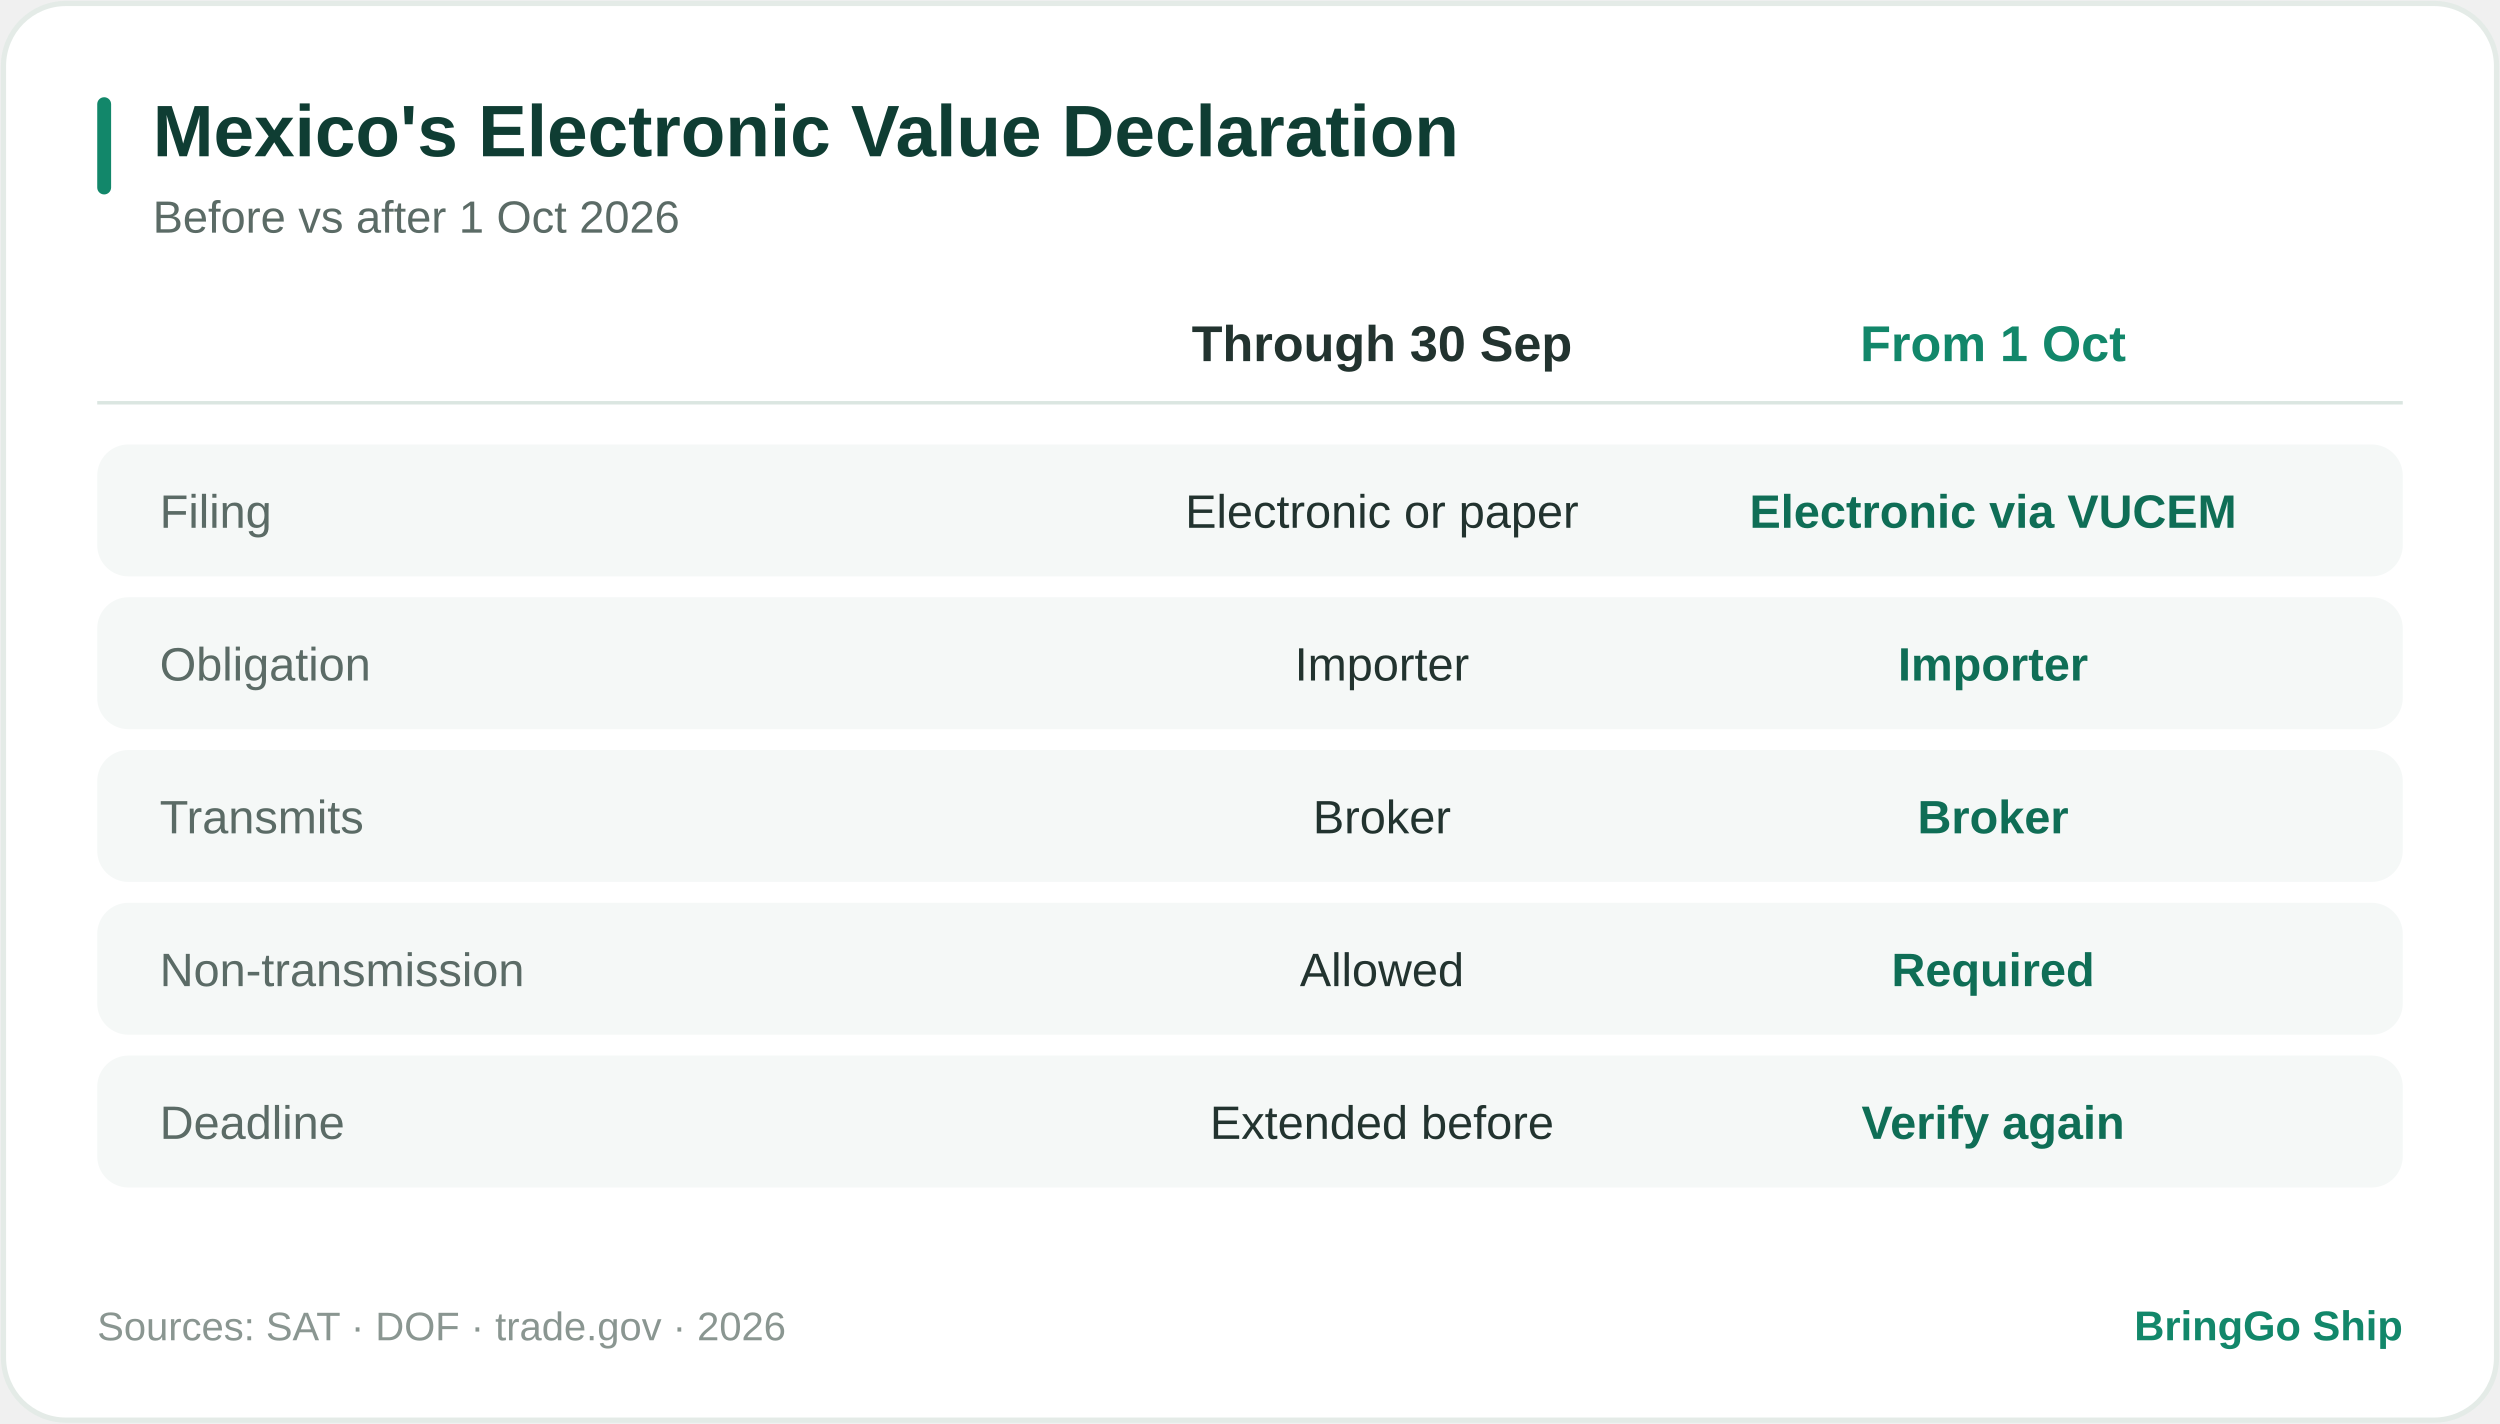
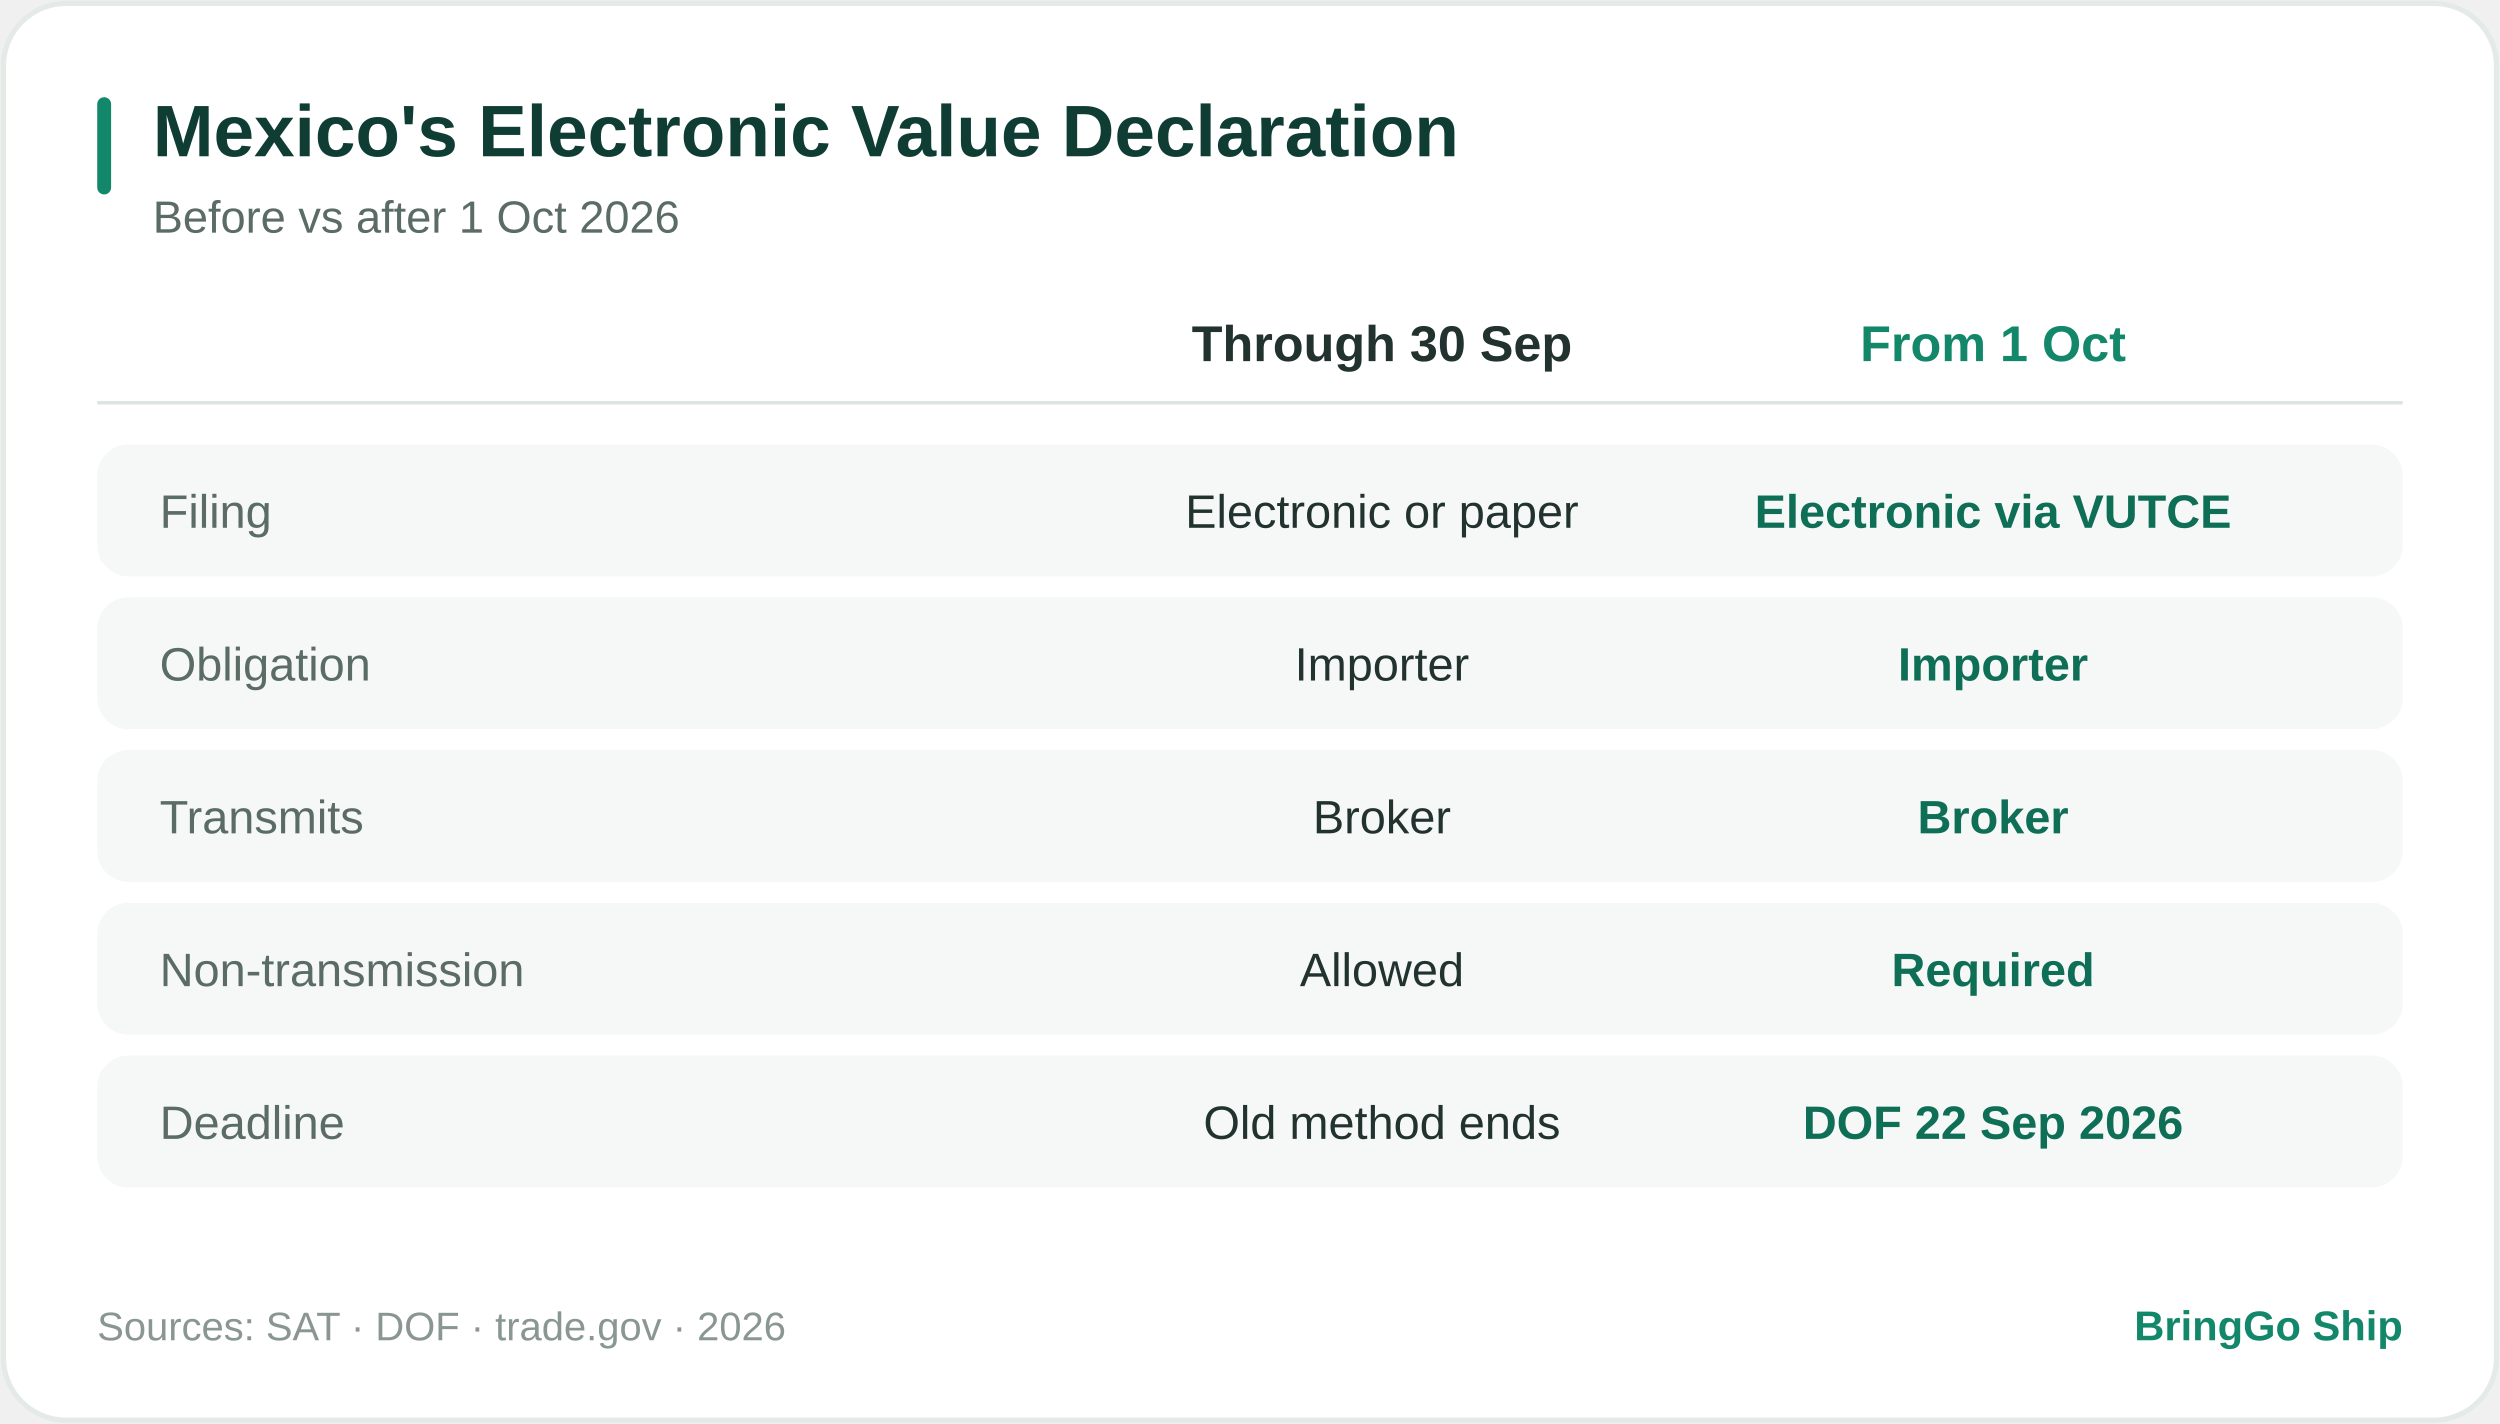
<svg xmlns="http://www.w3.org/2000/svg" width="720" height="410" viewBox="0 0 720 410" role="img">
  <style>
text{font-family:Arial,Helvetica,sans-serif}
.card{fill:#ffffff;stroke:#e4ebe7;stroke-width:1.5}
.row{fill:#f5f8f7}.pill{fill:#E1F5EE}.hi{fill:#1f9d5f}.mut{fill:#eef1f0}
.acc{fill:#12876A}.circ{fill:#12876A}.rd{fill:#fbe9e7}.am{fill:#fbf1dd}.tl{fill:#E1F5EE}.ln{stroke:#dbe6e1}
.tt{fill:#0F3D33;font-weight:bold}.ts{fill:#5b6b66}.tl2{fill:#22332f}
.tv{fill:#0F6E56;font-weight:bold}.tm{fill:#5b6b66;font-weight:bold}.tw{fill:#ffffff;font-weight:bold}
.tf{fill:#8a9691}.tb{fill:#12876A;font-weight:bold}.big{fill:#0F3D33;font-weight:bold}
.trd{fill:#a3392c;font-weight:bold}.tam{fill:#8a5a12;font-weight:bold}.ttl{fill:#0F6E56;font-weight:bold}
@media (prefers-color-scheme:dark){
.card{fill:#16211e;stroke:#2c3a35}
.row{fill:#1d2b27}.pill{fill:#123a2e}.hi{fill:#1f9d5f}.mut{fill:#28352f}
.acc{fill:#2fae7e}.circ{fill:#2fae7e}.rd{fill:#3a201c}.am{fill:#352a15}.tl{fill:#123a2e}
.tt{fill:#d7f2e6}.ts{fill:#8fa79d}.tl2{fill:#cfe0d9}
.tv{fill:#6fe0b0}.tm{fill:#9db3a9}.tw{fill:#ffffff}
.tf{fill:#6d8279}.tb{fill:#57d3a3}.big{fill:#d7f2e6}
.trd{fill:#f0a99e}.tam{fill:#e6c281}.ttl{fill:#6fe0b0}.ln{stroke:#31423c}}
</style>
  <rect x="1" y="1" width="718" height="408" rx="18" class="card" />
  <rect x="28" y="28" width="4" height="28" rx="2" class="acc" />
  <text x="44" y="45" font-size="21" class="tt">Mexico's Electronic Value Declaration</text>
  <text x="44" y="67" font-size="13" class="ts">Before vs after 1 Oct 2026</text>
  <g transform="translate(0,88)">
    <text x="398" y="16" text-anchor="middle" font-size="14.5" class="tl2" font-weight="bold">Through 30 Sep</text>
    <text x="574" y="16" text-anchor="middle" font-size="14.5" class="tb" font-weight="bold">From 1 Oct</text>
    <line x1="28" y1="28" x2="692" y2="28" stroke-width="1" class="ln" />
    <rect x="28" y="40" width="664" height="38" rx="9" class="row" />
    <text x="46" y="64" font-size="13.5" class="ts">Filing</text>
    <text x="398" y="64" text-anchor="middle" font-size="13.5" class="tl2">Electronic or paper</text>
-     <text x="574" y="64" text-anchor="middle" font-size="13.5" class="tv" font-weight="bold">Electronic via VUCEM</text>
+     <text x="574" y="64" text-anchor="middle" font-size="13.5" class="tv" font-weight="bold">Electronic via VUTCE</text>
    <rect x="28" y="84" width="664" height="38" rx="9" class="row" />
    <text x="46" y="108" font-size="13.5" class="ts">Obligation</text>
    <text x="398" y="108" text-anchor="middle" font-size="13.5" class="tl2">Importer</text>
    <text x="574" y="108" text-anchor="middle" font-size="13.5" class="tv" font-weight="bold">Importer</text>
    <rect x="28" y="128" width="664" height="38" rx="9" class="row" />
    <text x="46" y="152" font-size="13.5" class="ts">Transmits</text>
    <text x="398" y="152" text-anchor="middle" font-size="13.5" class="tl2">Broker</text>
    <text x="574" y="152" text-anchor="middle" font-size="13.5" class="tv" font-weight="bold">Broker</text>
    <rect x="28" y="172" width="664" height="38" rx="9" class="row" />
    <text x="46" y="196" font-size="13.5" class="ts">Non-transmission</text>
    <text x="398" y="196" text-anchor="middle" font-size="13.5" class="tl2">Allowed</text>
    <text x="574" y="196" text-anchor="middle" font-size="13.5" class="tv" font-weight="bold">Required</text>
    <rect x="28" y="216" width="664" height="38" rx="9" class="row" />
    <text x="46" y="240" font-size="13.5" class="ts">Deadline</text>
-     <text x="398" y="240" text-anchor="middle" font-size="13.5" class="tl2">Extended before</text>
-     <text x="574" y="240" text-anchor="middle" font-size="13.5" class="tv" font-weight="bold">Verify again</text>
+     <text x="398" y="240" text-anchor="middle" font-size="13.5" class="tl2">Old method ends</text>
+     <text x="574" y="240" text-anchor="middle" font-size="13.5" class="tv" font-weight="bold">DOF 22 Sep 2026</text>
  </g>
  <text x="28" y="386" font-size="11.5" class="tf">Sources: SAT · DOF · trade.gov · 2026</text>
  <text x="692" y="386" text-anchor="end" font-size="12" class="tb">BringGo Ship</text>
</svg>
